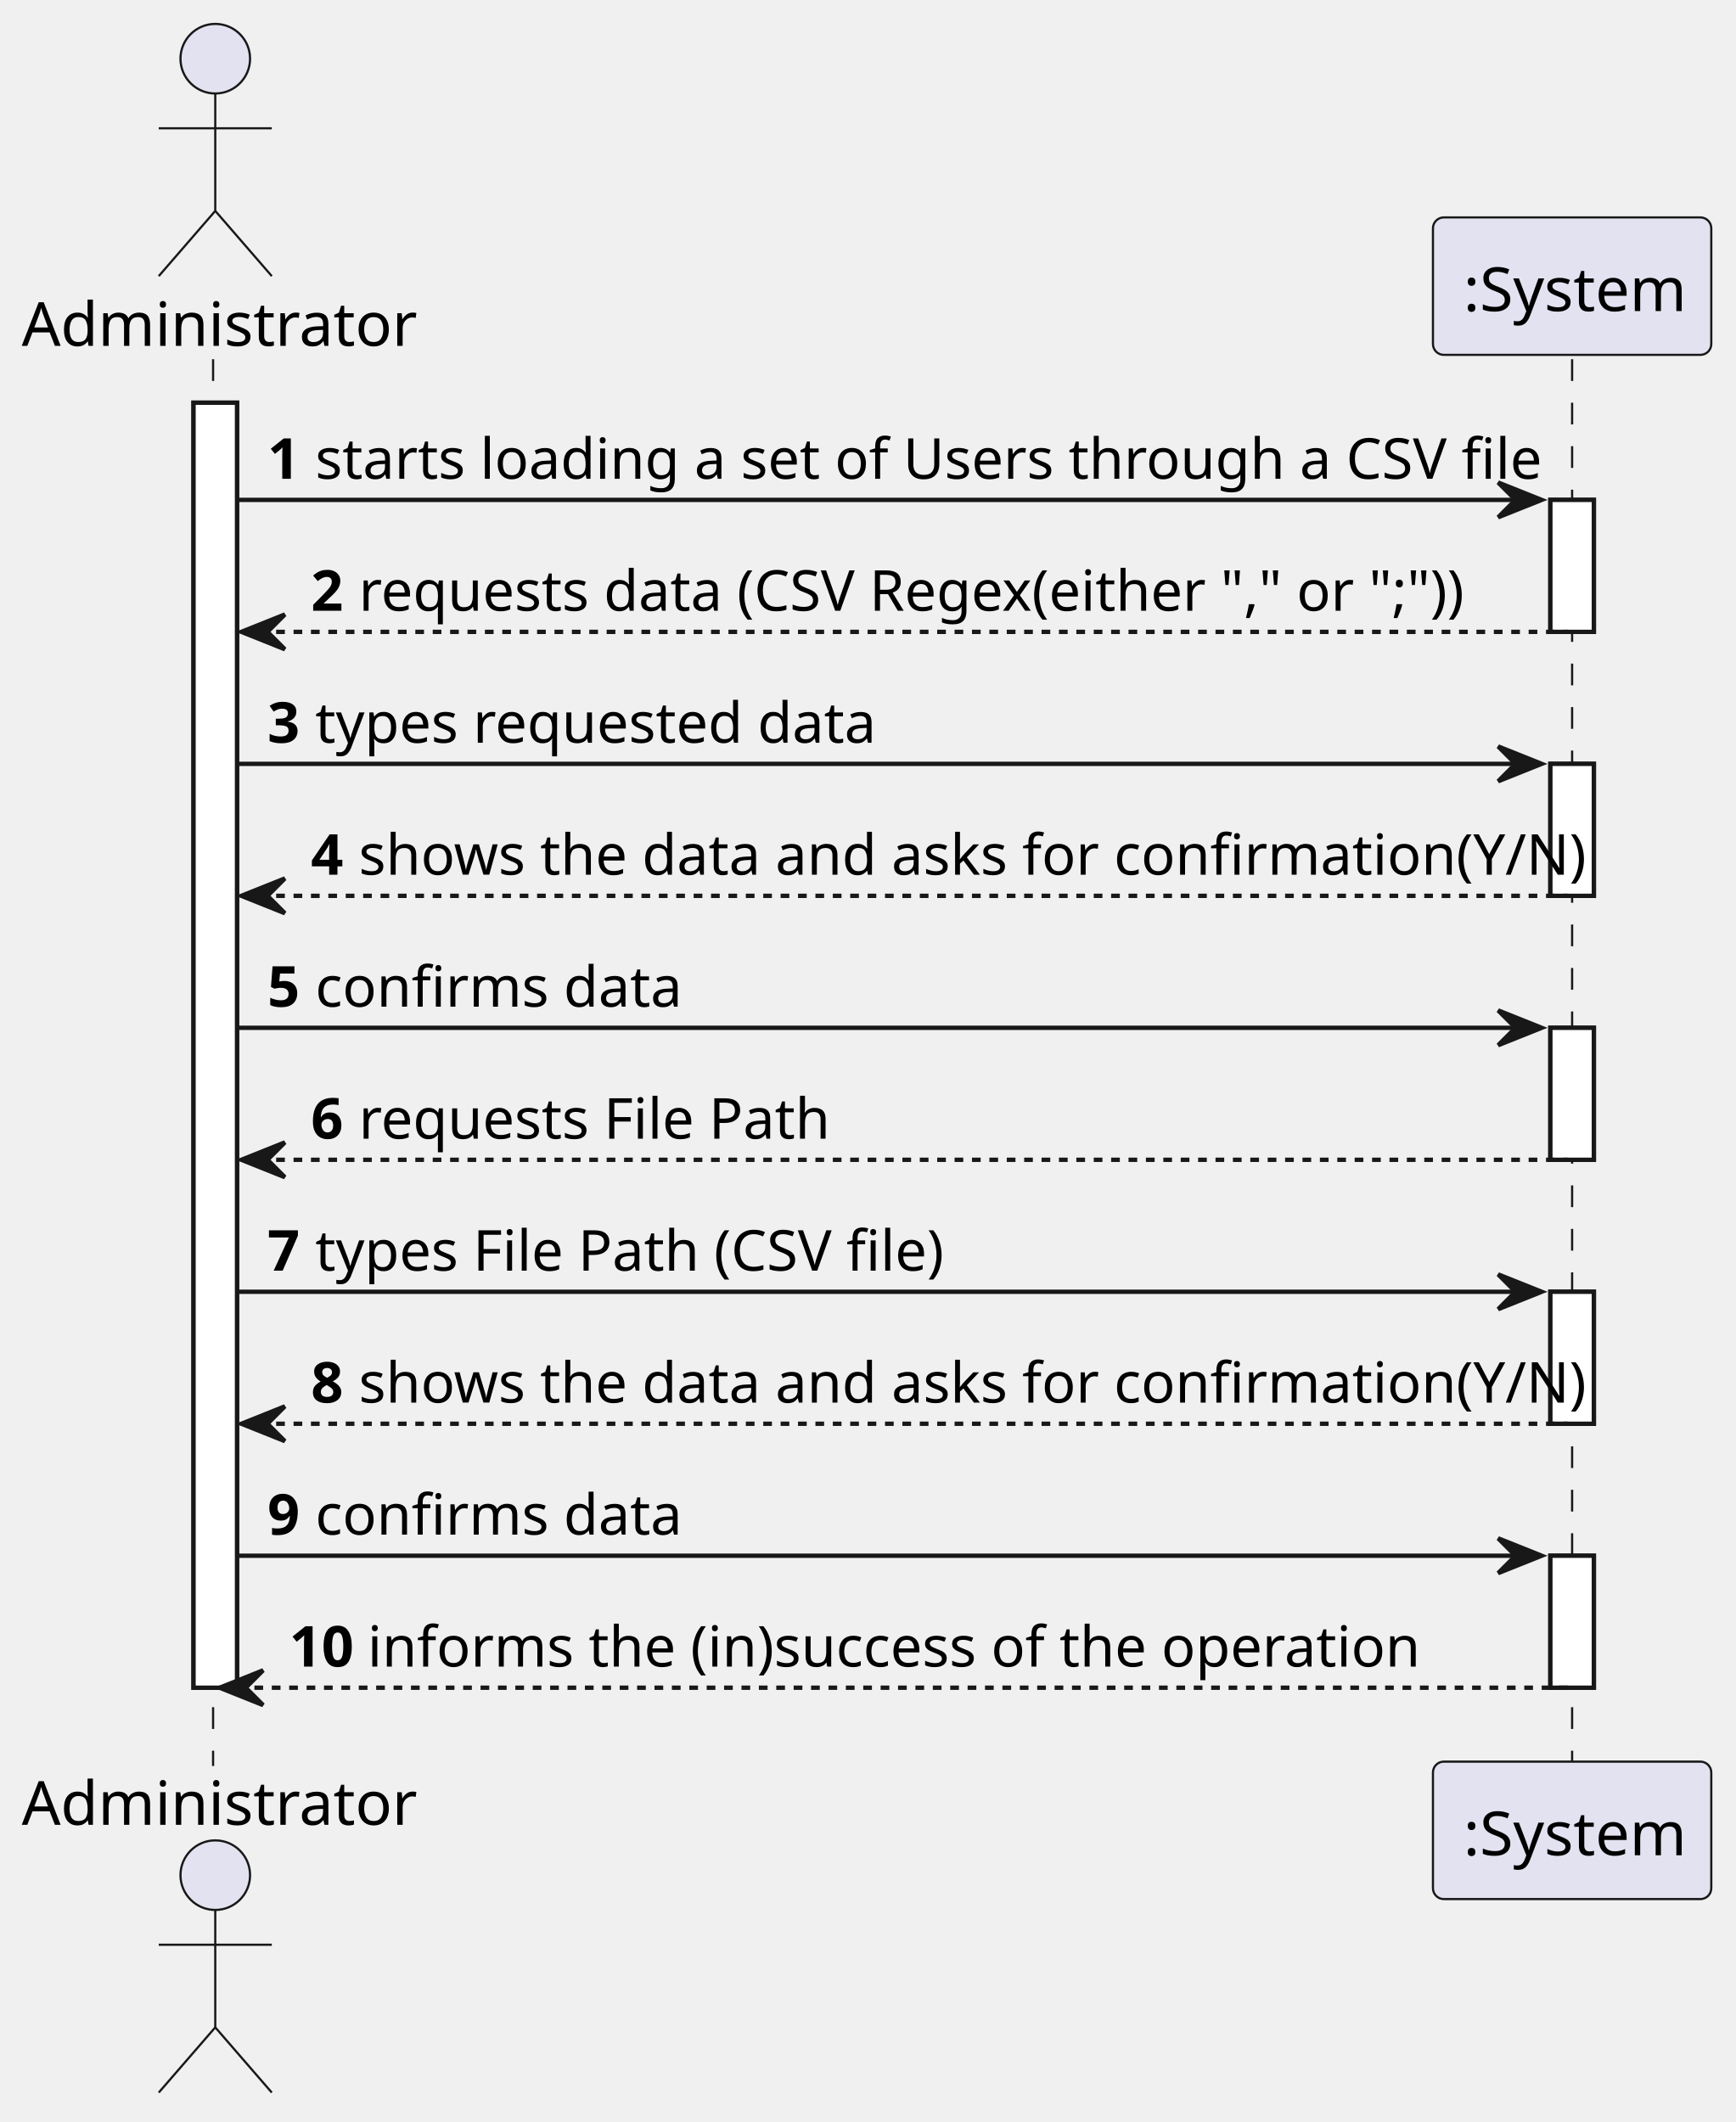
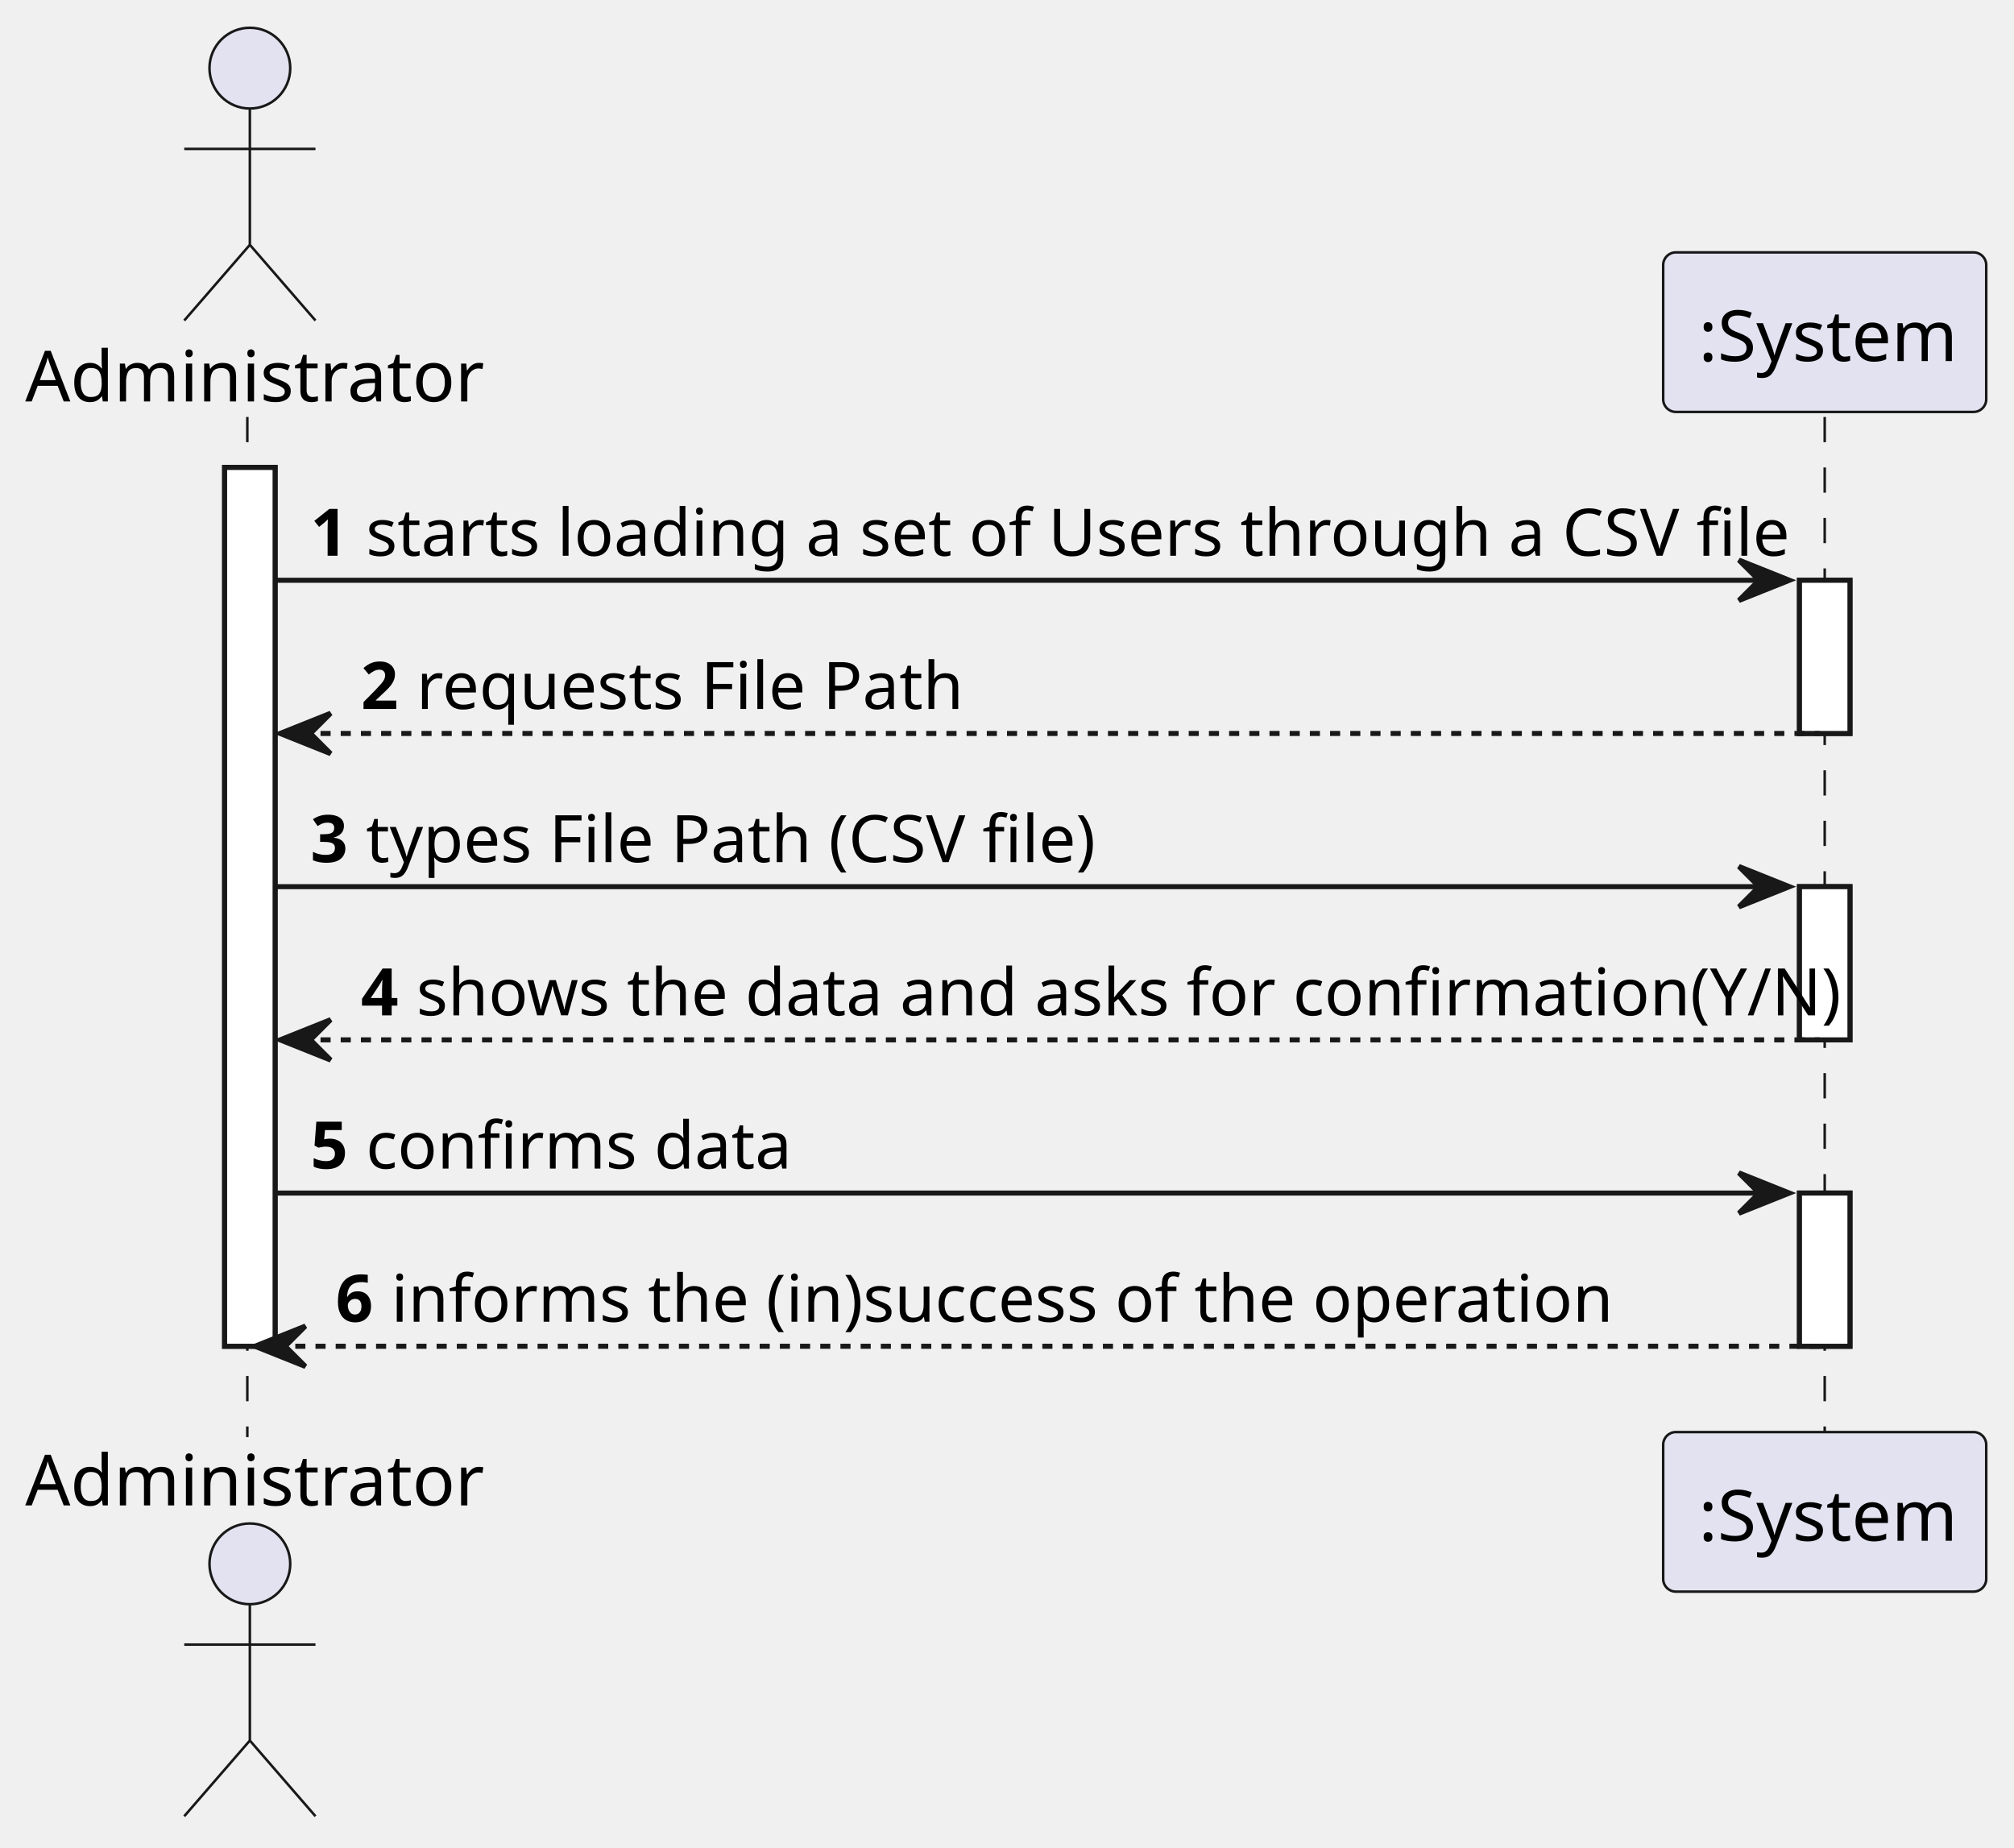
- <svg xmlns="http://www.w3.org/2000/svg" contentStyleType="text/css" height="488px" preserveAspectRatio="none" style="width:399px;height:488px;background:#FFFFFF;" version="1.1" viewBox="0 0 399 488" width="399px" zoomAndPan="magnify">
+ <svg xmlns="http://www.w3.org/2000/svg" contentStyleType="text/css" height="366px" preserveAspectRatio="none" style="width:399px;height:366px;background:#FFFFFF;" version="1.1" viewBox="0 0 399 366" width="399px" zoomAndPan="magnify">
  <defs />
  <g>
-     <rect fill="#FFFFFF" height="295.516" style="stroke:#181818;stroke-width:1.0;" width="10" x="44.5" y="92.609" />
+     <rect fill="#FFFFFF" height="174.109" style="stroke:#181818;stroke-width:1.0;" width="10" x="44.5" y="92.609" />
    <rect fill="#FFFFFF" height="30.352" style="stroke:#181818;stroke-width:1.0;" width="10" x="356.5" y="114.961" />
    <rect fill="#FFFFFF" height="30.352" style="stroke:#181818;stroke-width:1.0;" width="10" x="356.5" y="175.664" />
    <rect fill="#FFFFFF" height="30.352" style="stroke:#181818;stroke-width:1.0;" width="10" x="356.5" y="236.367" />
-     <rect fill="#FFFFFF" height="30.352" style="stroke:#181818;stroke-width:1.0;" width="10" x="356.5" y="297.07" />
-     <rect fill="#FFFFFF" height="30.352" style="stroke:#181818;stroke-width:1.0;" width="10" x="356.5" y="357.773" />
-     <line style="stroke:#181818;stroke-width:0.5;stroke-dasharray:5.0,5.0;" x1="49" x2="49" y1="82.609" y2="406.125" />
-     <line style="stroke:#181818;stroke-width:0.5;stroke-dasharray:5.0,5.0;" x1="361.5" x2="361.5" y1="82.609" y2="406.125" />
+     <line style="stroke:#181818;stroke-width:0.5;stroke-dasharray:5.0,5.0;" x1="49" x2="49" y1="82.609" y2="284.719" />
+     <line style="stroke:#181818;stroke-width:0.5;stroke-dasharray:5.0,5.0;" x1="361.5" x2="361.5" y1="82.609" y2="284.719" />
    <text fill="#000000" font-family="sans-serif" font-size="14" lengthAdjust="spacing" textLength="83" x="5" y="79.533">Administrator</text>
    <ellipse cx="49.5" cy="13.5" fill="#E2E2F0" rx="8" ry="8" style="stroke:#181818;stroke-width:0.5;" />
    <path d="M49.5,21.5 L49.5,48.5 M36.5,29.5 L62.5,29.5 M49.5,48.5 L36.5,63.5 M49.5,48.5 L62.5,63.5 " fill="none" style="stroke:#181818;stroke-width:0.5;" />
-     <text fill="#000000" font-family="sans-serif" font-size="14" lengthAdjust="spacing" textLength="83" x="5" y="419.658">Administrator</text>
-     <ellipse cx="49.5" cy="431.234" fill="#E2E2F0" rx="8" ry="8" style="stroke:#181818;stroke-width:0.5;" />
-     <path d="M49.5,439.234 L49.5,466.234 M36.5,447.234 L62.5,447.234 M49.5,466.234 L36.5,481.234 M49.5,466.234 L62.5,481.234 " fill="none" style="stroke:#181818;stroke-width:0.5;" />
+     <text fill="#000000" font-family="sans-serif" font-size="14" lengthAdjust="spacing" textLength="83" x="5" y="298.252">Administrator</text>
+     <ellipse cx="49.5" cy="309.828" fill="#E2E2F0" rx="8" ry="8" style="stroke:#181818;stroke-width:0.5;" />
+     <path d="M49.5,317.828 L49.5,344.828 M36.5,325.828 L62.5,325.828 M49.5,344.828 L36.5,359.828 M49.5,344.828 L62.5,359.828 " fill="none" style="stroke:#181818;stroke-width:0.5;" />
    <rect fill="#E2E2F0" height="31.609" rx="2.5" ry="2.5" style="stroke:#181818;stroke-width:0.5;" width="64" x="329.5" y="50" />
    <text fill="#000000" font-family="sans-serif" font-size="14" lengthAdjust="spacing" textLength="50" x="336.5" y="71.533">:System</text>
-     <rect fill="#E2E2F0" height="31.609" rx="2.5" ry="2.5" style="stroke:#181818;stroke-width:0.5;" width="64" x="329.5" y="405.125" />
-     <text fill="#000000" font-family="sans-serif" font-size="14" lengthAdjust="spacing" textLength="50" x="336.5" y="426.658">:System</text>
-     <rect fill="#FFFFFF" height="295.516" style="stroke:#181818;stroke-width:1.0;" width="10" x="44.5" y="92.609" />
+     <rect fill="#E2E2F0" height="31.609" rx="2.5" ry="2.5" style="stroke:#181818;stroke-width:0.5;" width="64" x="329.5" y="283.719" />
+     <text fill="#000000" font-family="sans-serif" font-size="14" lengthAdjust="spacing" textLength="50" x="336.5" y="305.252">:System</text>
+     <rect fill="#FFFFFF" height="174.109" style="stroke:#181818;stroke-width:1.0;" width="10" x="44.5" y="92.609" />
    <rect fill="#FFFFFF" height="30.352" style="stroke:#181818;stroke-width:1.0;" width="10" x="356.5" y="114.961" />
    <rect fill="#FFFFFF" height="30.352" style="stroke:#181818;stroke-width:1.0;" width="10" x="356.5" y="175.664" />
    <rect fill="#FFFFFF" height="30.352" style="stroke:#181818;stroke-width:1.0;" width="10" x="356.5" y="236.367" />
-     <rect fill="#FFFFFF" height="30.352" style="stroke:#181818;stroke-width:1.0;" width="10" x="356.5" y="297.07" />
-     <rect fill="#FFFFFF" height="30.352" style="stroke:#181818;stroke-width:1.0;" width="10" x="356.5" y="357.773" />
    <polygon fill="#181818" points="344.5,110.961,354.5,114.961,344.5,118.961,348.5,114.961" style="stroke:#181818;stroke-width:1.0;" />
    <line style="stroke:#181818;stroke-width:1.0;" x1="54.5" x2="350.5" y1="114.961" y2="114.961" />
    <text fill="#000000" font-family="sans-serif" font-size="13" font-weight="bold" lengthAdjust="spacing" textLength="7" x="61.5" y="110.105">1</text>
    <text fill="#000000" font-family="sans-serif" font-size="13" lengthAdjust="spacing" textLength="272" x="72.5" y="110.105">starts loading a set of Users through a CSV file</text>
    <polygon fill="#181818" points="65.5,141.312,55.5,145.312,65.5,149.312,61.5,145.312" style="stroke:#181818;stroke-width:1.0;" />
    <line style="stroke:#181818;stroke-width:1.0;stroke-dasharray:2.0,2.0;" x1="59.5" x2="360.5" y1="145.312" y2="145.312" />
    <text fill="#000000" font-family="sans-serif" font-size="13" font-weight="bold" lengthAdjust="spacing" textLength="7" x="71.5" y="140.456">2</text>
-     <text fill="#000000" font-family="sans-serif" font-size="13" lengthAdjust="spacing" textLength="250" x="82.5" y="140.456">requests data (CSV Regex(either "," or ";"))</text>
+     <text fill="#000000" font-family="sans-serif" font-size="13" lengthAdjust="spacing" textLength="106" x="82.5" y="140.456">requests File Path</text>
    <polygon fill="#181818" points="344.5,171.664,354.5,175.664,344.5,179.664,348.5,175.664" style="stroke:#181818;stroke-width:1.0;" />
    <line style="stroke:#181818;stroke-width:1.0;" x1="54.5" x2="350.5" y1="175.664" y2="175.664" />
    <text fill="#000000" font-family="sans-serif" font-size="13" font-weight="bold" lengthAdjust="spacing" textLength="7" x="61.5" y="170.808">3</text>
-     <text fill="#000000" font-family="sans-serif" font-size="13" lengthAdjust="spacing" textLength="122" x="72.5" y="170.808">types requested data</text>
+     <text fill="#000000" font-family="sans-serif" font-size="13" lengthAdjust="spacing" textLength="151" x="72.5" y="170.808">types File Path  (CSV file)</text>
    <polygon fill="#181818" points="65.5,202.016,55.5,206.016,65.5,210.016,61.5,206.016" style="stroke:#181818;stroke-width:1.0;" />
    <line style="stroke:#181818;stroke-width:1.0;stroke-dasharray:2.0,2.0;" x1="59.5" x2="360.5" y1="206.016" y2="206.016" />
    <text fill="#000000" font-family="sans-serif" font-size="13" font-weight="bold" lengthAdjust="spacing" textLength="7" x="71.5" y="201.159">4</text>
    <text fill="#000000" font-family="sans-serif" font-size="13" lengthAdjust="spacing" textLength="267" x="82.5" y="201.159">shows the data and asks for confirmation(Y/N)</text>
    <polygon fill="#181818" points="344.5,232.367,354.5,236.367,344.5,240.367,348.5,236.367" style="stroke:#181818;stroke-width:1.0;" />
    <line style="stroke:#181818;stroke-width:1.0;" x1="54.5" x2="350.5" y1="236.367" y2="236.367" />
    <text fill="#000000" font-family="sans-serif" font-size="13" font-weight="bold" lengthAdjust="spacing" textLength="7" x="61.5" y="231.511">5</text>
    <text fill="#000000" font-family="sans-serif" font-size="13" lengthAdjust="spacing" textLength="78" x="72.5" y="231.511">confirms data</text>
-     <polygon fill="#181818" points="65.5,262.719,55.5,266.719,65.5,270.719,61.5,266.719" style="stroke:#181818;stroke-width:1.0;" />
-     <line style="stroke:#181818;stroke-width:1.0;stroke-dasharray:2.0,2.0;" x1="59.5" x2="360.5" y1="266.719" y2="266.719" />
-     <text fill="#000000" font-family="sans-serif" font-size="13" font-weight="bold" lengthAdjust="spacing" textLength="7" x="71.5" y="261.862">6</text>
-     <text fill="#000000" font-family="sans-serif" font-size="13" lengthAdjust="spacing" textLength="106" x="82.5" y="261.862">requests File Path</text>
-     <polygon fill="#181818" points="344.5,293.07,354.5,297.07,344.5,301.07,348.5,297.07" style="stroke:#181818;stroke-width:1.0;" />
-     <line style="stroke:#181818;stroke-width:1.0;" x1="54.5" x2="350.5" y1="297.07" y2="297.07" />
-     <text fill="#000000" font-family="sans-serif" font-size="13" font-weight="bold" lengthAdjust="spacing" textLength="7" x="61.5" y="292.214">7</text>
-     <text fill="#000000" font-family="sans-serif" font-size="13" lengthAdjust="spacing" textLength="151" x="72.5" y="292.214">types File Path  (CSV file)</text>
-     <polygon fill="#181818" points="65.5,323.422,55.5,327.422,65.5,331.422,61.5,327.422" style="stroke:#181818;stroke-width:1.0;" />
-     <line style="stroke:#181818;stroke-width:1.0;stroke-dasharray:2.0,2.0;" x1="59.5" x2="360.5" y1="327.422" y2="327.422" />
-     <text fill="#000000" font-family="sans-serif" font-size="13" font-weight="bold" lengthAdjust="spacing" textLength="7" x="71.5" y="322.565">8</text>
-     <text fill="#000000" font-family="sans-serif" font-size="13" lengthAdjust="spacing" textLength="267" x="82.5" y="322.565">shows the data and asks for confirmation(Y/N)</text>
-     <polygon fill="#181818" points="344.5,353.773,354.5,357.773,344.5,361.773,348.5,357.773" style="stroke:#181818;stroke-width:1.0;" />
-     <line style="stroke:#181818;stroke-width:1.0;" x1="54.5" x2="350.5" y1="357.773" y2="357.773" />
-     <text fill="#000000" font-family="sans-serif" font-size="13" font-weight="bold" lengthAdjust="spacing" textLength="7" x="61.5" y="352.917">9</text>
-     <text fill="#000000" font-family="sans-serif" font-size="13" lengthAdjust="spacing" textLength="78" x="72.5" y="352.917">confirms data</text>
-     <polygon fill="#181818" points="60.5,384.125,50.5,388.125,60.5,392.125,56.5,388.125" style="stroke:#181818;stroke-width:1.0;" />
-     <line style="stroke:#181818;stroke-width:1.0;stroke-dasharray:2.0,2.0;" x1="54.5" x2="360.5" y1="388.125" y2="388.125" />
-     <text fill="#000000" font-family="sans-serif" font-size="13" font-weight="bold" lengthAdjust="spacing" textLength="14" x="66.5" y="383.269">10</text>
-     <text fill="#000000" font-family="sans-serif" font-size="13" lengthAdjust="spacing" textLength="228" x="84.5" y="383.269">informs the (in)success of the operation</text>
+     <polygon fill="#181818" points="60.5,262.719,50.5,266.719,60.5,270.719,56.5,266.719" style="stroke:#181818;stroke-width:1.0;" />
+     <line style="stroke:#181818;stroke-width:1.0;stroke-dasharray:2.0,2.0;" x1="54.5" x2="360.5" y1="266.719" y2="266.719" />
+     <text fill="#000000" font-family="sans-serif" font-size="13" font-weight="bold" lengthAdjust="spacing" textLength="7" x="66.5" y="261.862">6</text>
+     <text fill="#000000" font-family="sans-serif" font-size="13" lengthAdjust="spacing" textLength="228" x="77.5" y="261.862">informs the (in)success of the operation</text>
  </g>
</svg>
